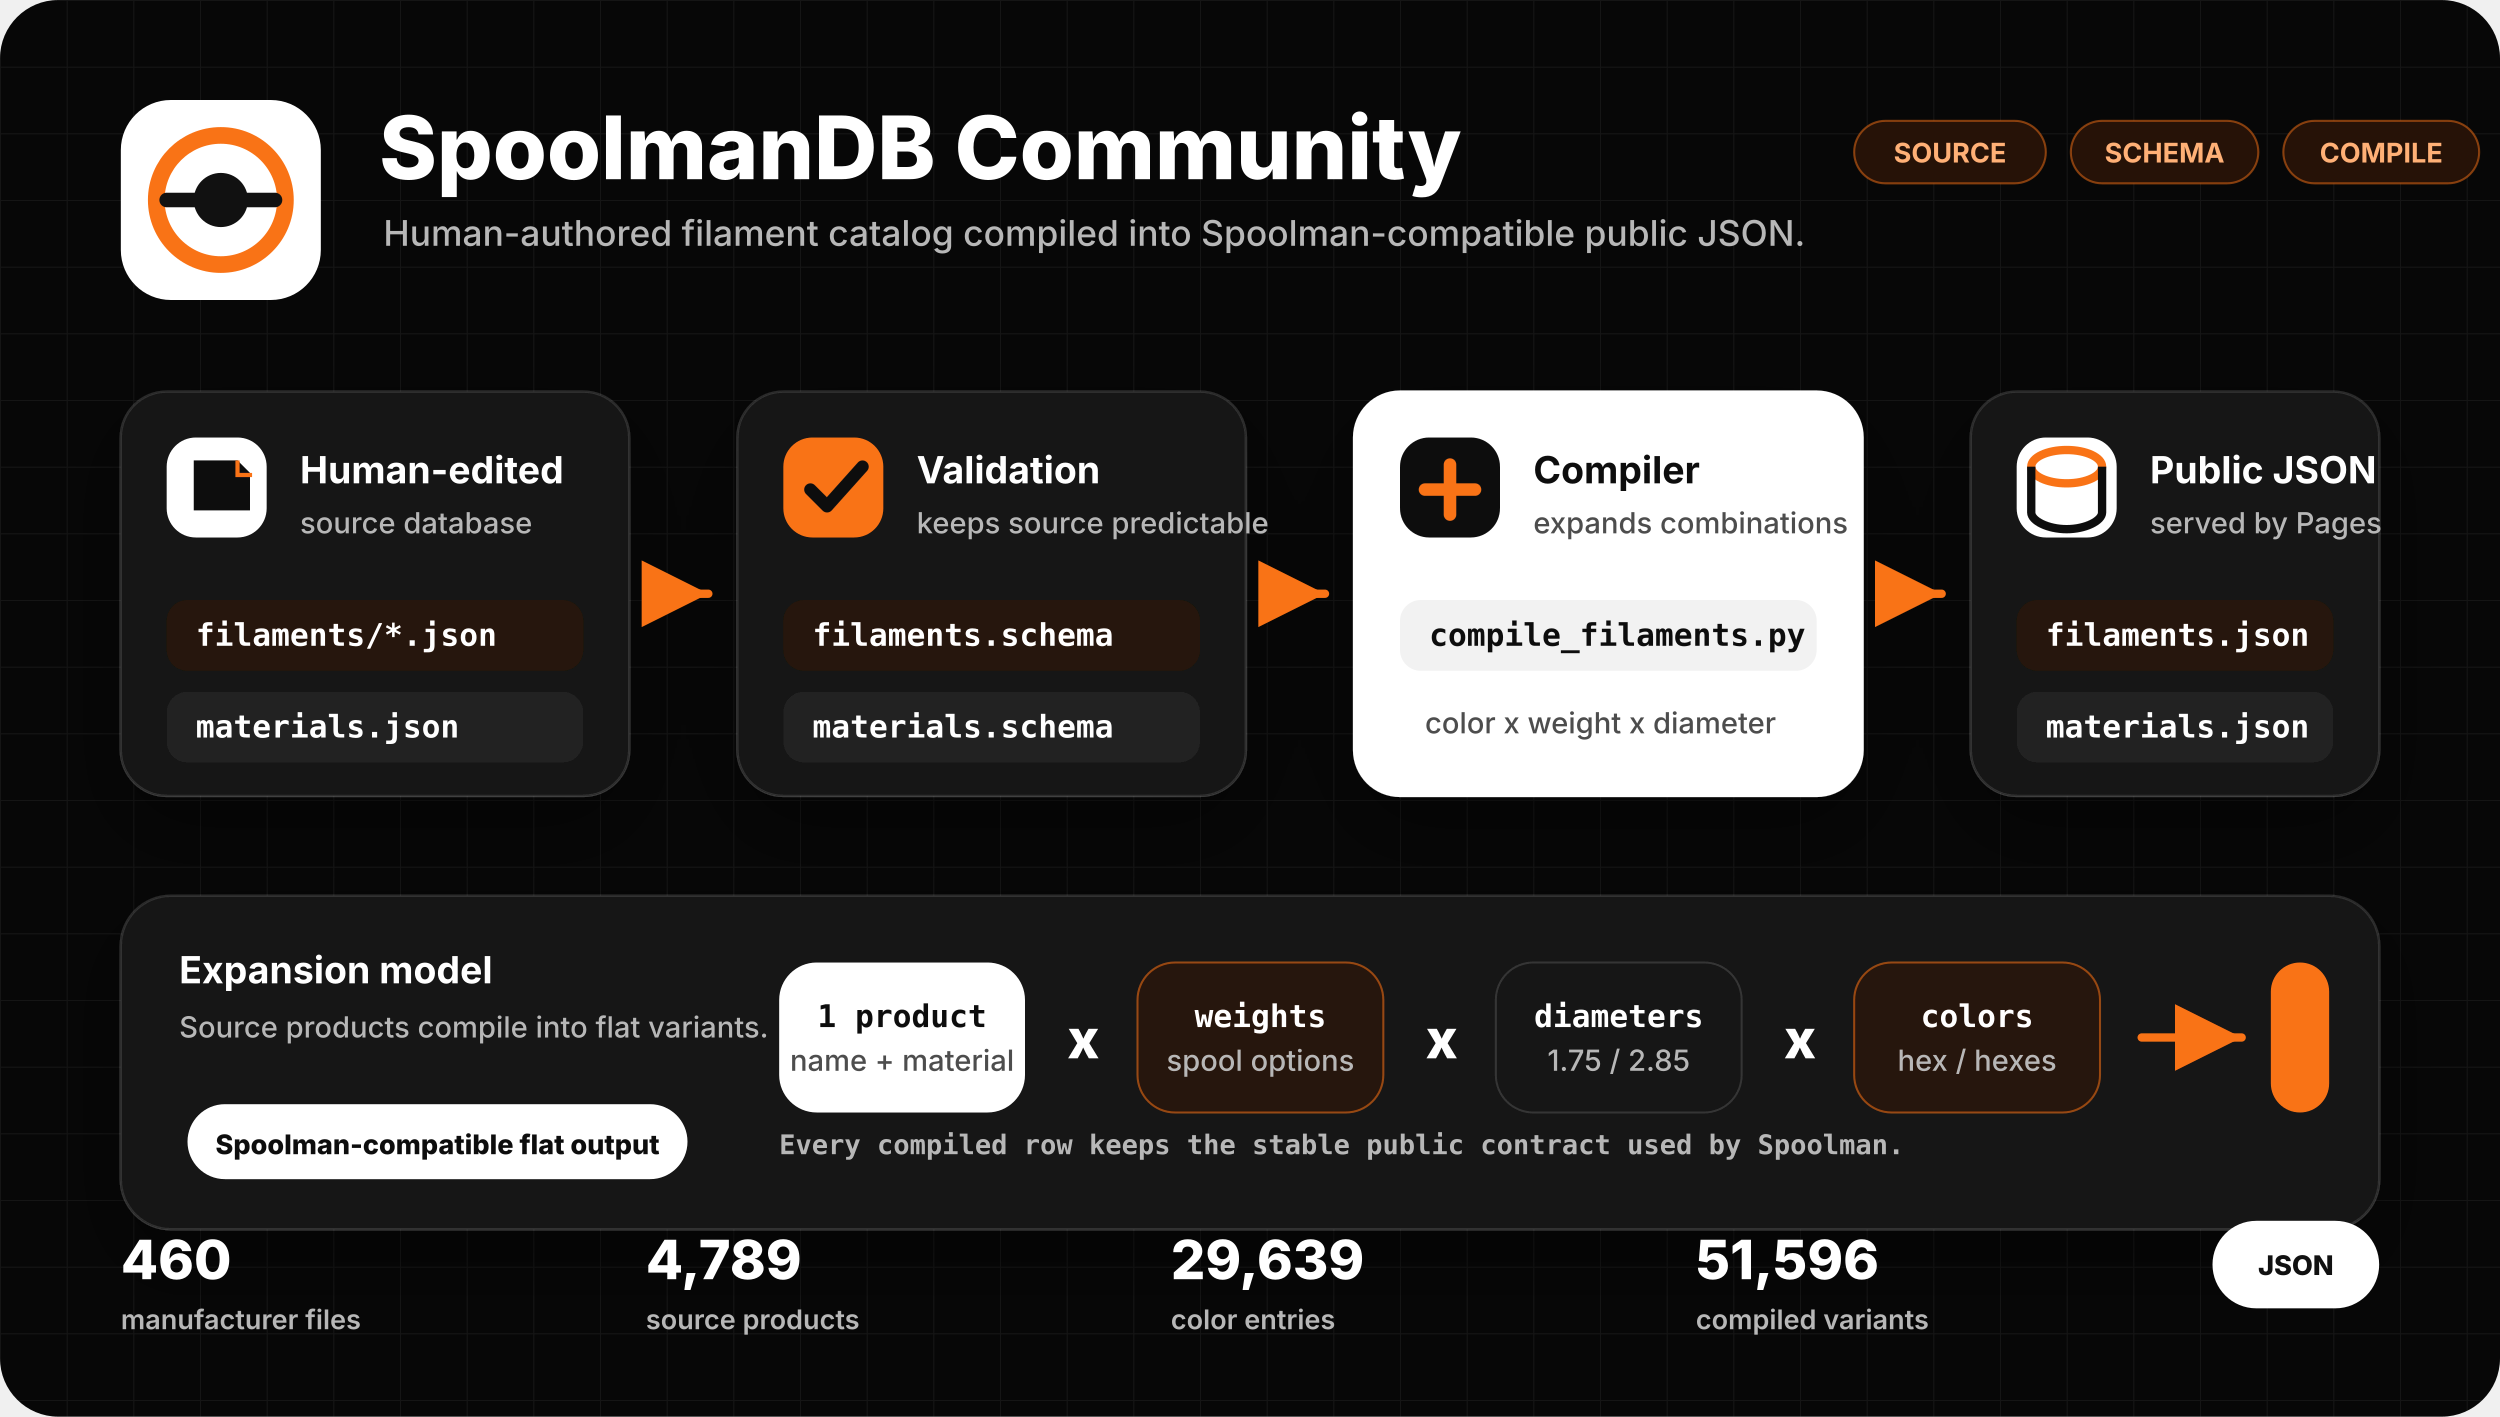
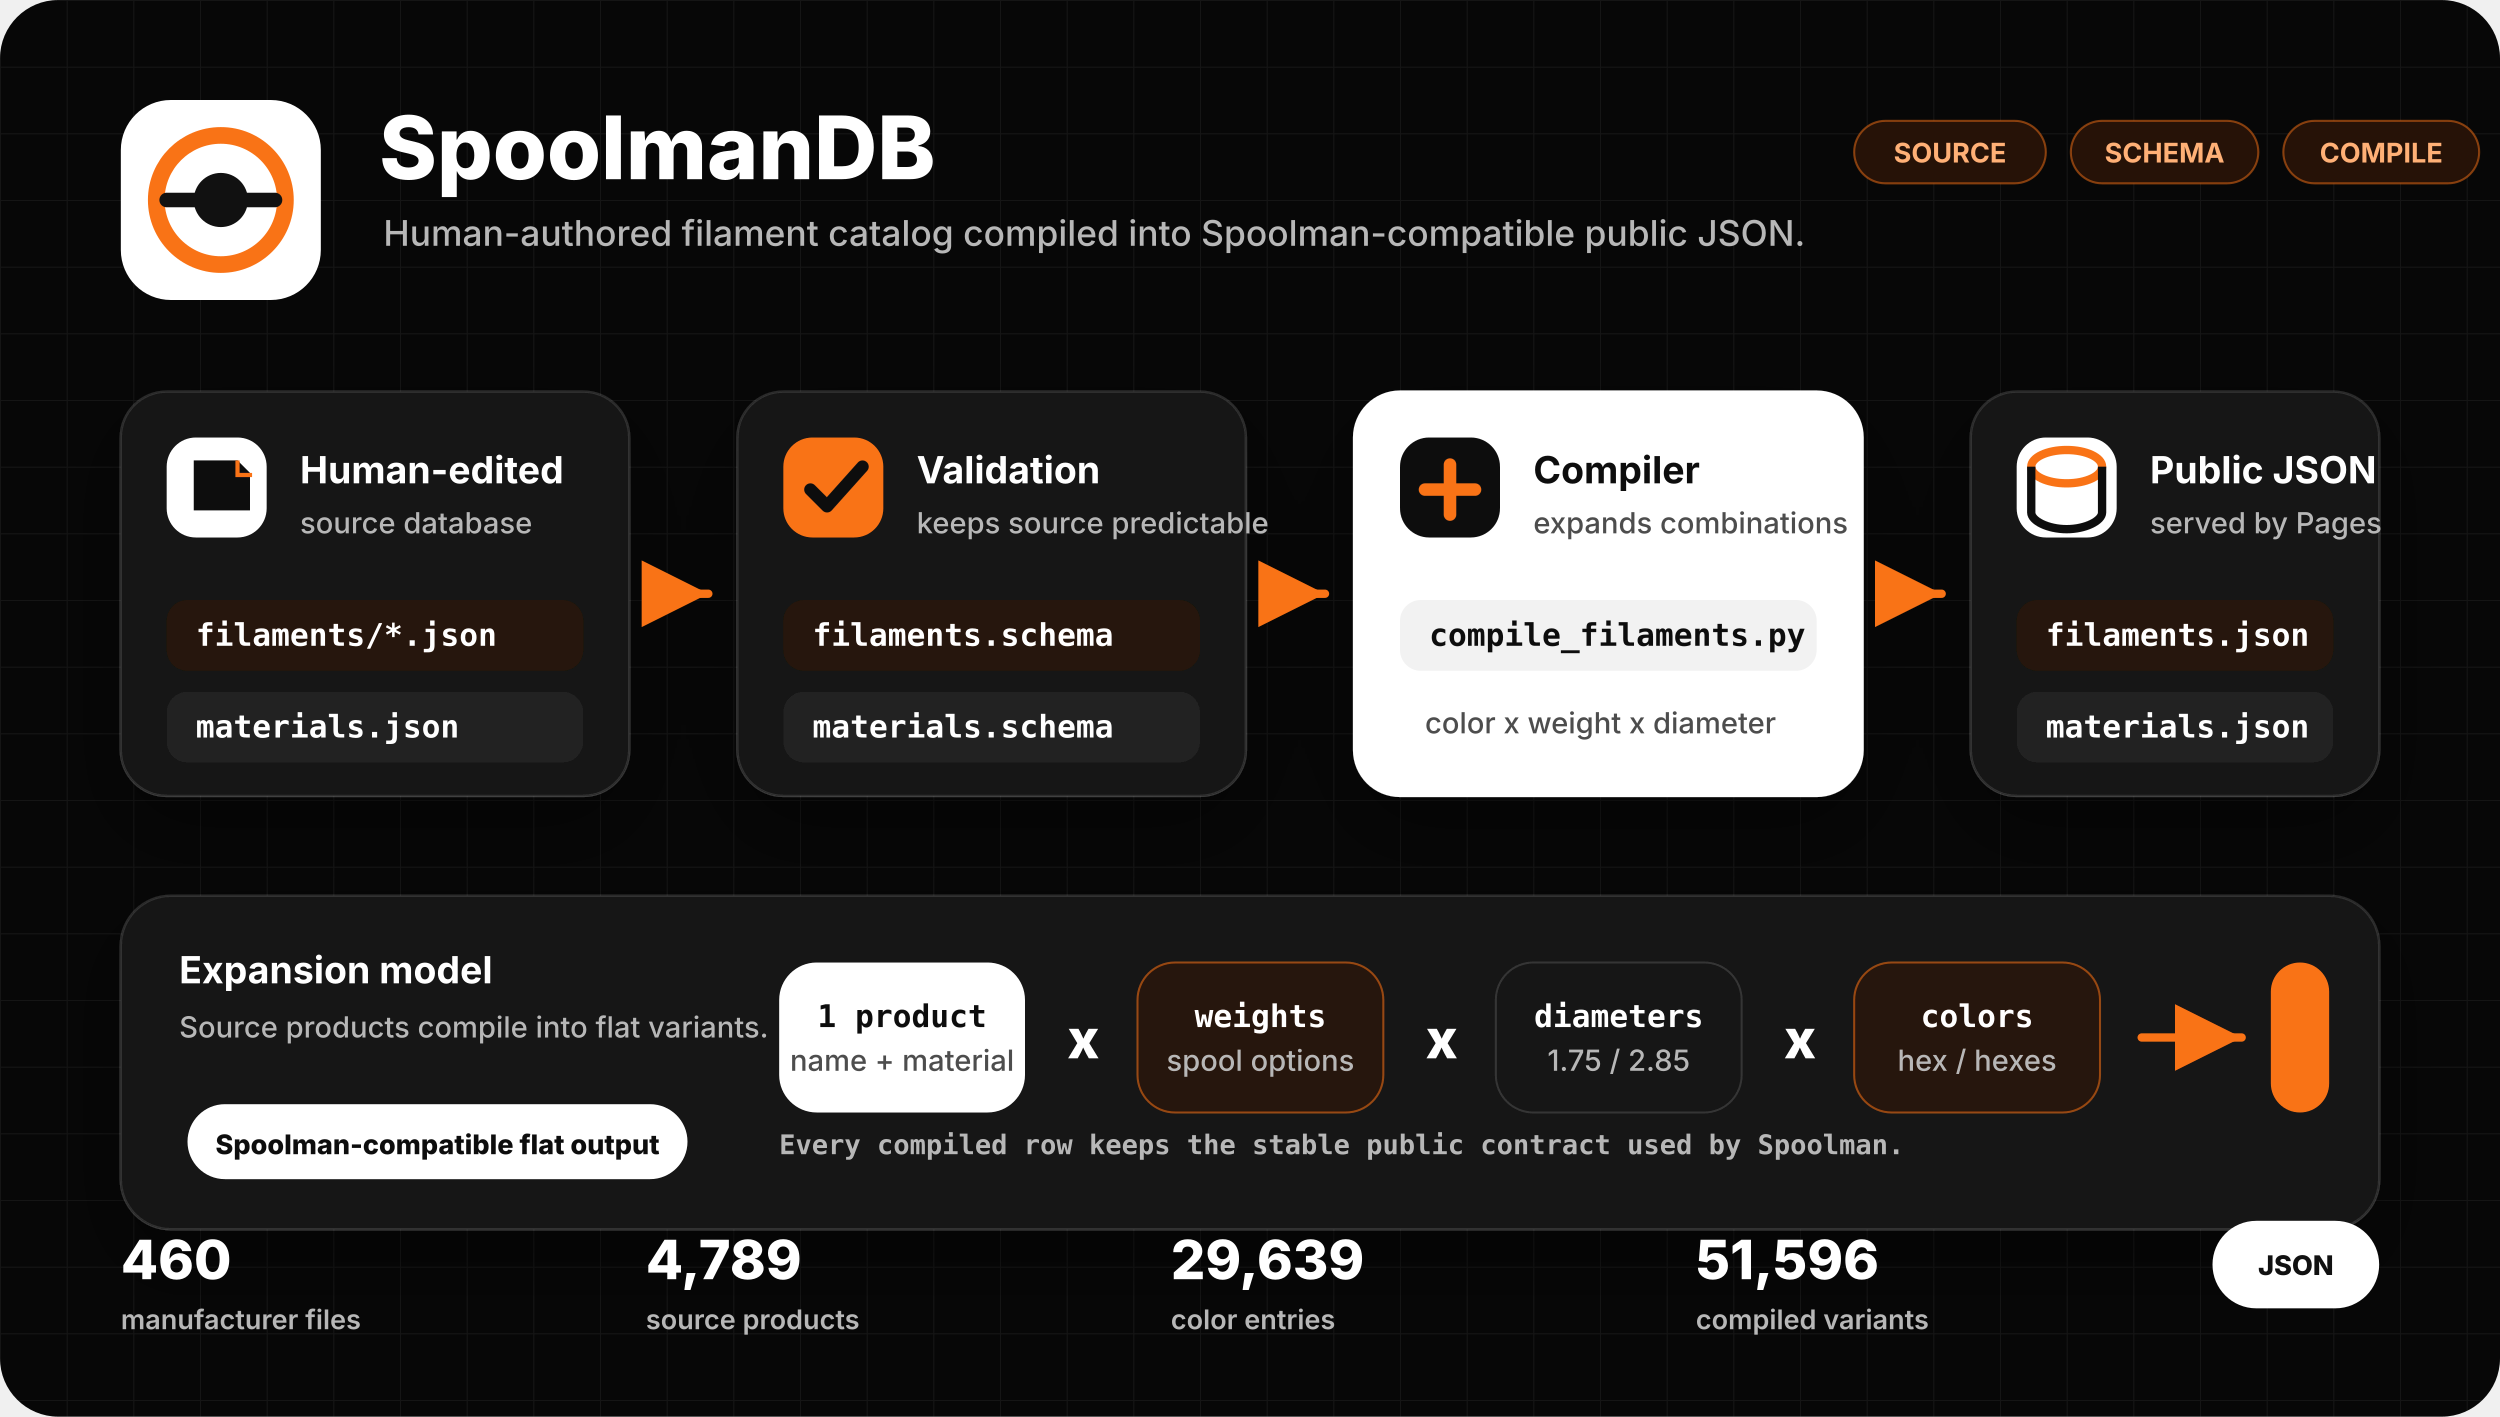
<svg xmlns="http://www.w3.org/2000/svg" width="1200" height="680" viewBox="0 0 1200 680" role="img" aria-labelledby="title desc">
  <defs>
    <linearGradient id="orangeGlow" x1="0" x2="1" y1="0" y2="1">
      <stop offset="0" stop-color="#ff9a3d" />
      <stop offset="1" stop-color="#f97316" />
    </linearGradient>
    <filter id="softShadow" x="-20%" y="-20%" width="140%" height="140%">
      <feDropShadow dx="0" dy="16" stdDeviation="20" flood-color="#000000" flood-opacity="0.42" />
    </filter>
    <marker id="arrow" markerWidth="12" markerHeight="12" refX="10" refY="6" orient="auto">
      <path d="M2 2 L10 6 L2 10 Z" fill="#f97316" />
    </marker>
    <pattern id="grid" width="32" height="32" patternUnits="userSpaceOnUse">
      <path d="M32 0H0V32" fill="none" stroke="#ffffff" stroke-opacity="0.055" stroke-width="1" />
    </pattern>
    <style>
      .bg { fill: #070707; }
      .grid { fill: url(#grid); }
      .title { font: 800 42px "Segoe UI", Inter, Arial, sans-serif; fill: #ffffff; letter-spacing: 0; }
      .subtitle { font: 500 17px "Segoe UI", Inter, Arial, sans-serif; fill: #b7b7b7; letter-spacing: 0; }
      .card { fill: #141414; stroke: #ffffff; stroke-opacity: 0.12; stroke-width: 1.2; }
      .card-strong { fill: #ffffff; stroke: #ffffff; stroke-width: 1.2; }
      .label { font: 700 18px "Segoe UI", Inter, Arial, sans-serif; fill: #ffffff; letter-spacing: 0; }
      .label-on-light { font: 700 18px "Segoe UI", Inter, Arial, sans-serif; fill: #111111; letter-spacing: 0; }
      .small { font: 500 14px "Segoe UI", Inter, Arial, sans-serif; fill: #b7b7b7; letter-spacing: 0; }
      .small-on-light { font: 500 14px "Segoe UI", Inter, Arial, sans-serif; fill: #4e4e4e; letter-spacing: 0; }
      .mono { font: 650 15px "Cascadia Mono", "SFMono-Regular", Consolas, monospace; fill: #ffffff; letter-spacing: 0; }
      .mono-muted { font: 600 13px "Cascadia Mono", "SFMono-Regular", Consolas, monospace; fill: #b7b7b7; letter-spacing: 0; }
      .mono-on-light { font: 650 15px "Cascadia Mono", "SFMono-Regular", Consolas, monospace; fill: #111111; letter-spacing: 0; }
      .pill { fill: #261207; stroke: #f97316; stroke-opacity: 0.5; }
      .pill-text { font: 700 13px "Segoe UI", Inter, Arial, sans-serif; fill: #ffb076; letter-spacing: 0; }
      .stat-number { font: 800 26px "Segoe UI", Inter, Arial, sans-serif; fill: #ffffff; letter-spacing: 0; }
      .stat-label { font: 600 13px "Segoe UI", Inter, Arial, sans-serif; fill: #b7b7b7; letter-spacing: 0; }
      .step { font: 800 13px "Segoe UI", Inter, Arial, sans-serif; fill: #111111; letter-spacing: 0; }
      .step-dark { font: 800 13px "Segoe UI", Inter, Arial, sans-serif; fill: #ffffff; letter-spacing: 0; }
      .arrow-line { stroke: #f97316; stroke-width: 4; stroke-linecap: round; marker-end: url(#arrow); }
      .thin-line { stroke: #ffffff; stroke-opacity: 0.14; stroke-width: 1.2; }
      .orange { fill: url(#orangeGlow); }
      .orange-flat { fill: #f97316; }
    </style>
  </defs>
  <rect class="bg" width="1200" height="680" rx="28" />
  <rect class="grid" width="1200" height="680" rx="28" />
  <g transform="translate(58 48)">
    <rect x="0" y="0" width="96" height="96" rx="24" fill="#ffffff" />
    <circle cx="48" cy="48" r="31" fill="none" stroke="#f97316" stroke-width="8" />
    <circle cx="48" cy="48" r="13" fill="#111111" />
    <path d="M22 48H74" stroke="#111111" stroke-width="7" stroke-linecap="round" />
-     <text x="124" y="38" class="title">SpoolmanDB Community</text>
+     <text x="124" y="38" class="title">SpoolmanDB</text>
    <text x="126" y="70" class="subtitle">Human-authored filament catalog compiled into Spoolman-compatible public JSON.</text>
  </g>
  <g transform="translate(890 58)">
    <rect class="pill" x="0" y="0" width="92" height="30" rx="15" />
    <text class="pill-text" x="46" y="20" text-anchor="middle">SOURCE</text>
    <rect class="pill" x="104" y="0" width="90" height="30" rx="15" />
    <text class="pill-text" x="149" y="20" text-anchor="middle">SCHEMA</text>
    <rect class="pill" x="206" y="0" width="94" height="30" rx="15" />
    <text class="pill-text" x="253" y="20" text-anchor="middle">COMPILE</text>
  </g>
  <g filter="url(#softShadow)">
    <g transform="translate(58 188)">
      <rect class="card" width="244" height="194" rx="22" />
      <rect x="22" y="22" width="48" height="48" rx="14" fill="#ffffff" />
      <path d="M35 33H56L62 39V57H35Z" fill="#111111" />
      <path d="M56 33V40H63" fill="none" stroke="#f97316" stroke-width="2" />
      <text x="86" y="44" class="label">Human-edited</text>
      <text x="86" y="68" class="small">source database</text>
      <rect x="22" y="100" width="200" height="34" rx="10" fill="#261207" />
      <text x="36" y="122" class="mono">filaments/*.json</text>
      <rect x="22" y="144" width="200" height="34" rx="10" fill="#222222" />
      <text x="36" y="166" class="mono">materials.json</text>
    </g>
    <g transform="translate(354 188)">
      <rect class="card" width="244" height="194" rx="22" />
      <rect x="22" y="22" width="48" height="48" rx="14" fill="#f97316" />
      <path d="M35 47L43 55L60 36" fill="none" stroke="#111111" stroke-width="6" stroke-linecap="round" stroke-linejoin="round" />
      <text x="86" y="44" class="label">Validation</text>
      <text x="86" y="68" class="small">keeps source predictable</text>
      <rect x="22" y="100" width="200" height="34" rx="10" fill="#261207" />
      <text x="36" y="122" class="mono">filaments.schema</text>
      <rect x="22" y="144" width="200" height="34" rx="10" fill="#222222" />
      <text x="36" y="166" class="mono">materials.schema</text>
    </g>
    <g transform="translate(650 188)">
      <rect class="card-strong" width="244" height="194" rx="22" />
      <rect x="22" y="22" width="48" height="48" rx="14" fill="#111111" />
      <path d="M34 47H58M46 35V59" stroke="#f97316" stroke-width="6" stroke-linecap="round" />
      <text x="86" y="44" class="label-on-light">Compiler</text>
      <text x="86" y="68" class="small-on-light">expands combinations</text>
      <rect x="22" y="100" width="200" height="34" rx="10" fill="#f2f2f2" />
      <text x="36" y="122" class="mono-on-light">compile_filaments.py</text>
      <text x="34" y="164" class="small-on-light">color x weight x diameter</text>
    </g>
    <g transform="translate(946 188)">
      <rect class="card" width="196" height="194" rx="22" />
      <rect x="22" y="22" width="48" height="48" rx="14" fill="#ffffff" />
      <ellipse cx="46" cy="36" rx="17" ry="8" fill="none" stroke="#f97316" stroke-width="4" />
      <path d="M29 36V58C29 62 37 66 46 66C55 66 63 62 63 58V36" fill="none" stroke="#111111" stroke-width="4" />
      <text x="86" y="44" class="label">Public JSON</text>
      <text x="86" y="68" class="small">served by Pages</text>
      <rect x="22" y="100" width="152" height="34" rx="10" fill="#261207" />
      <text x="36" y="122" class="mono">filaments.json</text>
      <rect x="22" y="144" width="152" height="34" rx="10" fill="#222222" />
      <text x="36" y="166" class="mono">materials.json</text>
    </g>
  </g>
  <path class="arrow-line" d="M314 285H340" />
  <path class="arrow-line" d="M610 285H636" />
  <path class="arrow-line" d="M906 285H932" />
  <g transform="translate(58 430)" filter="url(#softShadow)">
    <rect class="card" width="1084" height="160" rx="24" />
    <text x="28" y="42" class="label">Expansion model</text>
    <text x="28" y="68" class="small">Source products compile into flat variants.</text>
    <g transform="translate(316 32)">
      <rect x="0" y="0" width="118" height="72" rx="18" fill="#ffffff" />
      <text x="59" y="31" class="mono-on-light" text-anchor="middle">1 product</text>
      <text x="59" y="52" class="small-on-light" text-anchor="middle">name + material</text>
    </g>
    <text x="462" y="78" class="stat-number" text-anchor="middle">x</text>
    <g transform="translate(488 32)">
      <rect x="0" y="0" width="118" height="72" rx="18" fill="#261207" stroke="#f97316" stroke-opacity="0.55" />
      <text x="59" y="31" class="mono" text-anchor="middle">weights</text>
      <text x="59" y="52" class="small" text-anchor="middle">spool options</text>
    </g>
    <text x="634" y="78" class="stat-number" text-anchor="middle">x</text>
    <g transform="translate(660 32)">
      <rect x="0" y="0" width="118" height="72" rx="18" fill="#141414" stroke="#ffffff" stroke-opacity="0.14" />
      <text x="59" y="31" class="mono" text-anchor="middle">diameters</text>
      <text x="59" y="52" class="small" text-anchor="middle">1.75 / 2.85</text>
    </g>
    <text x="806" y="78" class="stat-number" text-anchor="middle">x</text>
    <g transform="translate(832 32)">
      <rect x="0" y="0" width="118" height="72" rx="18" fill="#261207" stroke="#f97316" stroke-opacity="0.55" />
      <text x="59" y="31" class="mono" text-anchor="middle">colors</text>
      <text x="59" y="52" class="small" text-anchor="middle">hex / hexes</text>
    </g>
    <path d="M970 68H1018" class="arrow-line" />
    <g transform="translate(1032 32)">
      <rect x="0" y="0" width="28" height="72" rx="14" fill="#f97316" />
    </g>
    <g transform="translate(32 100)">
      <rect x="0" y="0" width="240" height="36" rx="18" fill="#ffffff" />
      <text x="120" y="24" class="step" text-anchor="middle">Spoolman-compatible flat output</text>
    </g>
    <text x="316" y="124" class="mono-muted">Every compiled row keeps the stable public contract used by Spoolman.</text>
  </g>
  <g transform="translate(58 614)">
    <g>
      <text x="0" y="0" class="stat-number">460</text>
      <text x="0" y="24" class="stat-label">manufacturer files</text>
    </g>
    <g transform="translate(252 0)">
      <text x="0" y="0" class="stat-number">4,789</text>
      <text x="0" y="24" class="stat-label">source products</text>
    </g>
    <g transform="translate(504 0)">
      <text x="0" y="0" class="stat-number">29,639</text>
      <text x="0" y="24" class="stat-label">color entries</text>
    </g>
    <g transform="translate(756 0)">
      <text x="0" y="0" class="stat-number">51,596</text>
      <text x="0" y="24" class="stat-label">compiled variants</text>
    </g>
    <rect x="1004" y="-28" width="80" height="42" rx="21" fill="#ffffff" />
    <text x="1044" y="-2" class="step" text-anchor="middle">JSON</text>
  </g>
</svg>
